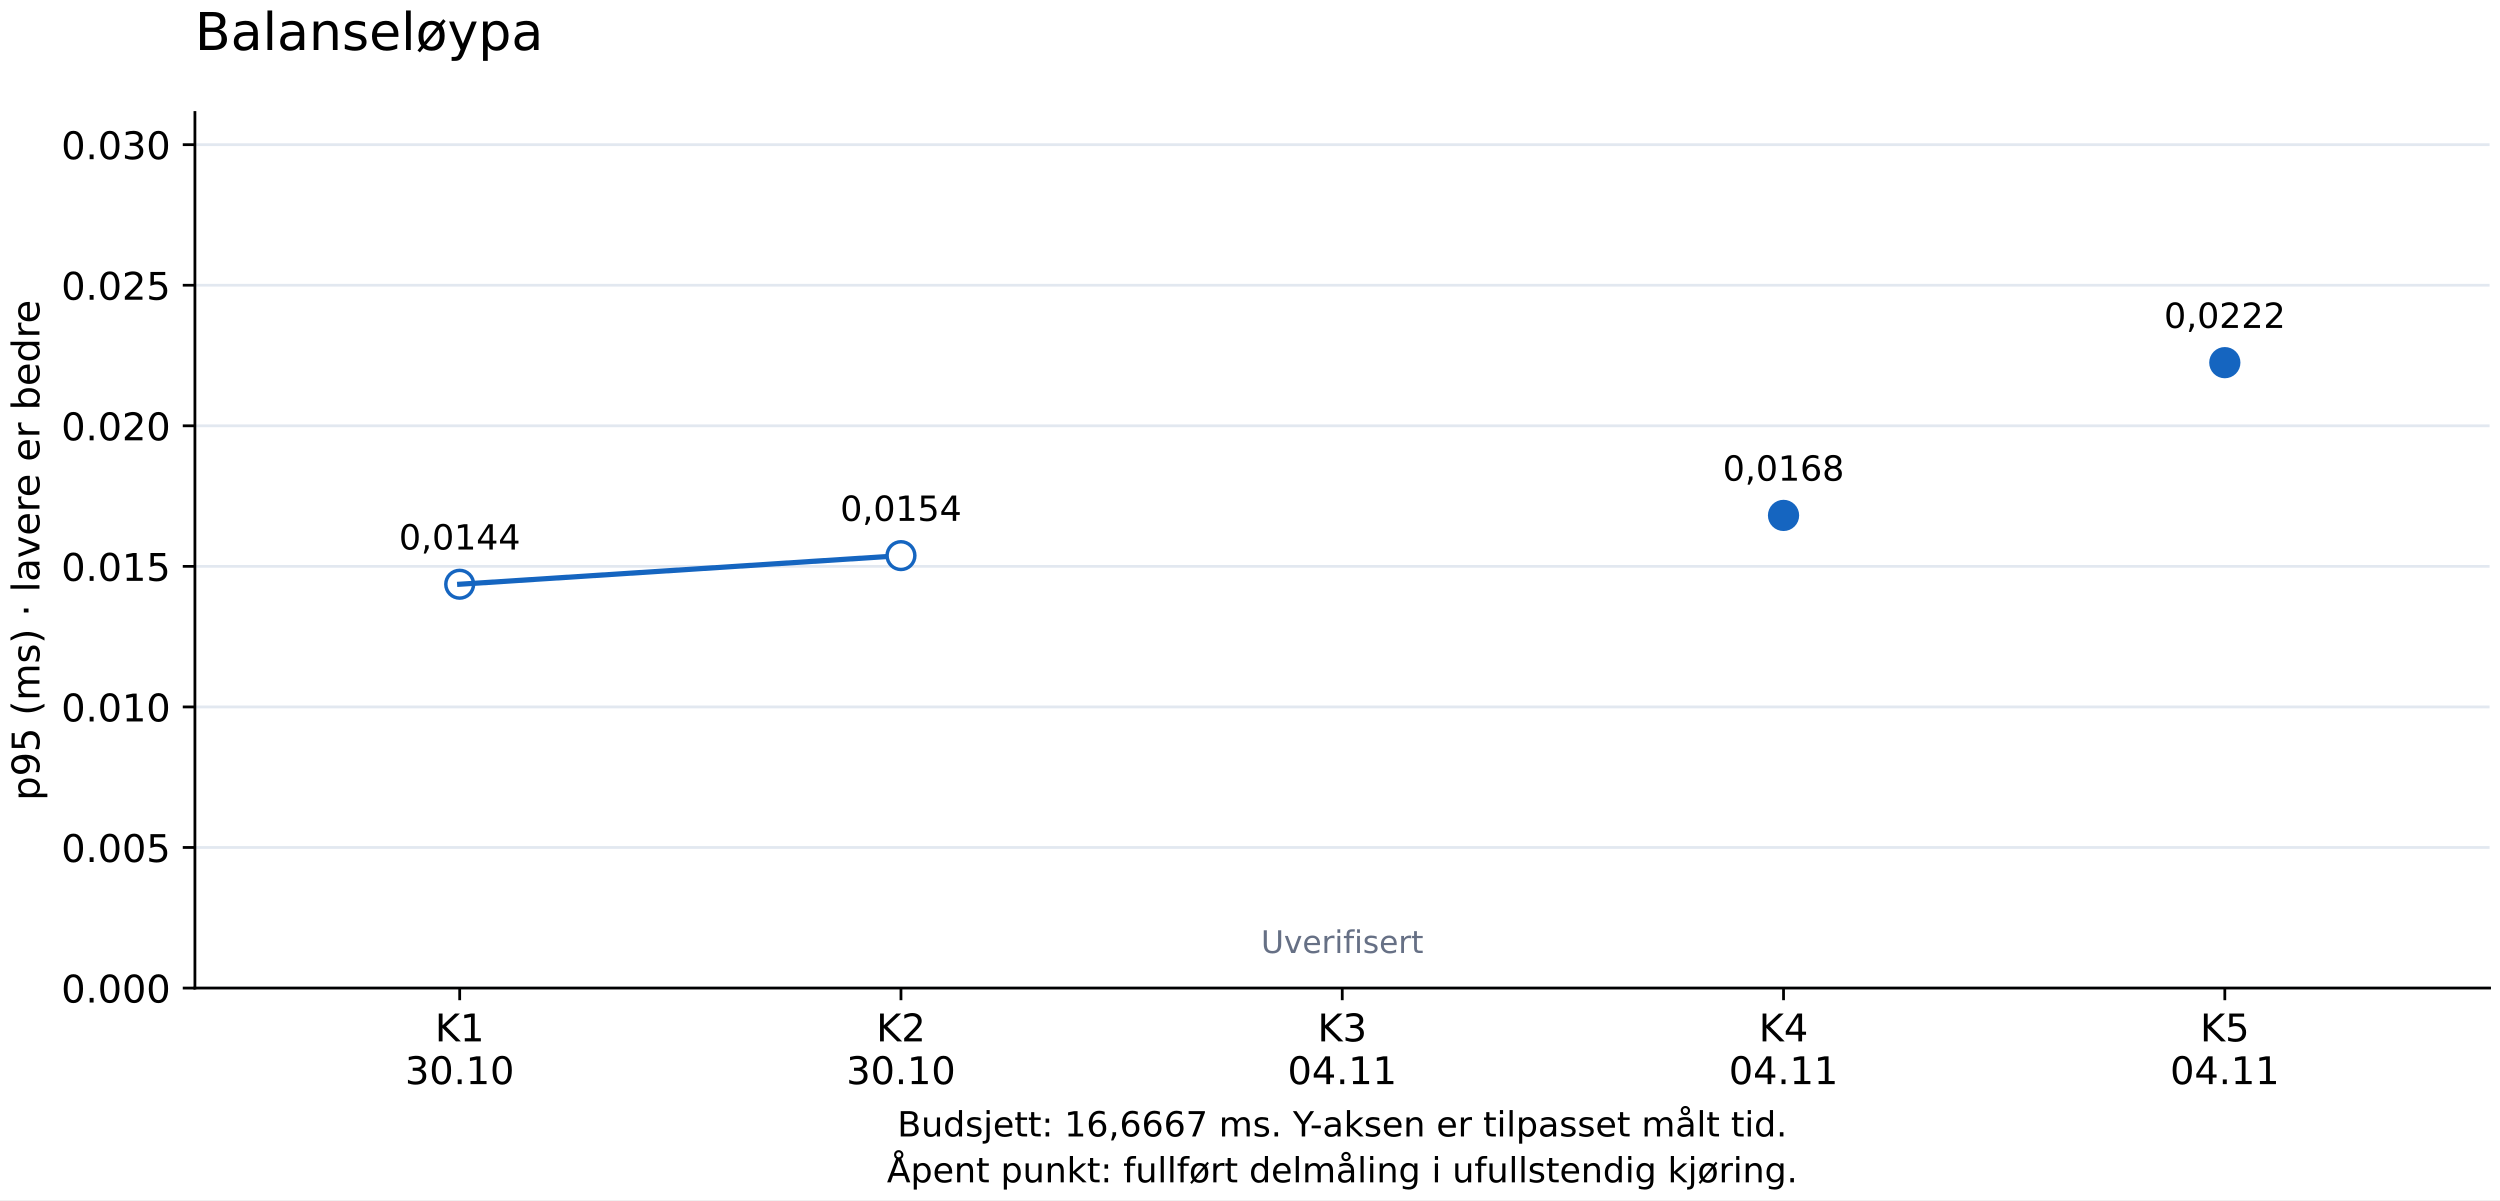
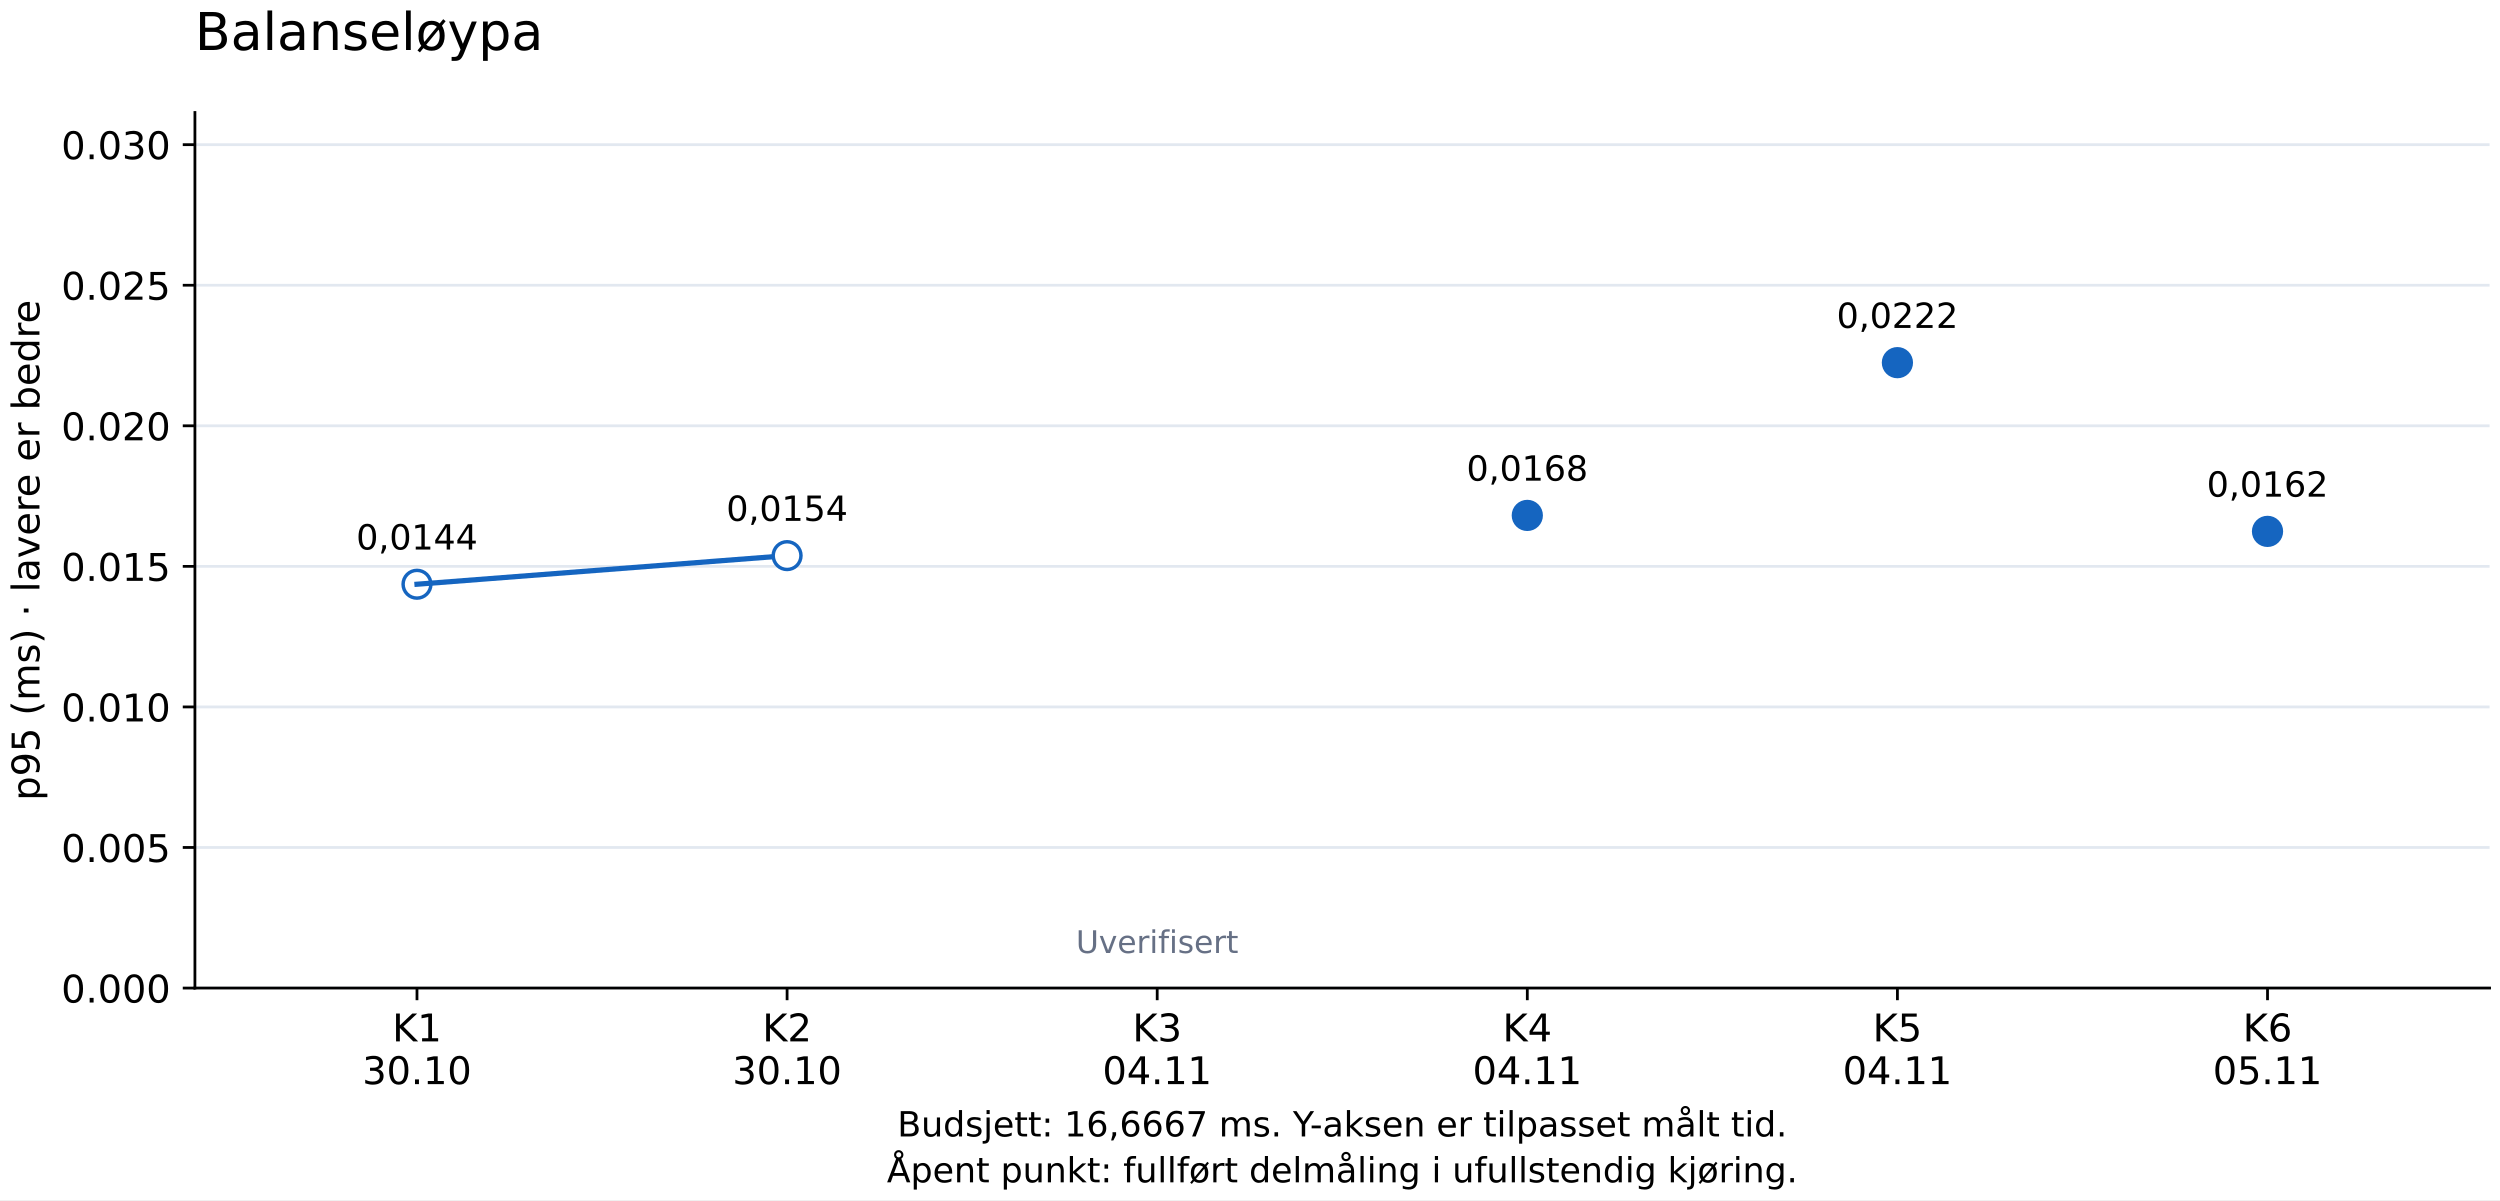
<svg xmlns="http://www.w3.org/2000/svg" xmlns:xlink="http://www.w3.org/1999/xlink" width="720pt" height="345.6pt" viewBox="0 0 720 345.6" version="1.1">
  <defs>
    <style type="text/css">*{stroke-linejoin: round; stroke-linecap: butt}</style>
  </defs>
  <g id="figure_1">
    <g id="patch_1">
      <path d="M 0 345.6  L 720 345.6  L 720 0  L 0 0  z " style="fill: #ffffff" />
    </g>
    <g id="axes_1">
      <g id="patch_2">
        <path d="M 56.137 284.558  L 717 284.558  L 717 32.398  L 56.137 32.398  z " style="fill: #ffffff" />
      </g>
      <g id="matplotlib.axis_1">
        <g id="xtick_1">
          <g id="line2d_1">
            <defs>
              <path id="m3a9fe52da0" d="M 0 0  L 0 3.5  " style="stroke: #000000; stroke-width: 0.8" />
            </defs>
            <g>
-               <use xlink:href="#m3a9fe52da0" x="132.39" y="284.558" style="stroke: #000000; stroke-width: 0.8" />
+               <use xlink:href="#m3a9fe52da0" x="120.092" y="284.558" style="stroke: #000000; stroke-width: 0.8" />
            </g>
          </g>
          <g id="text_1">
-             <text style="font-size: 11px; font-family: 'DejaVu Sans'" transform="translate(125.2843 299.9161)">K1</text>
-             <text style="font-size: 11px; font-family: 'DejaVu Sans'" transform="translate(116.645 312.2337)">30.10</text>
+             <text style="font-size: 11px; font-family: 'DejaVu Sans'" transform="translate(112.9854 299.9161)">K1</text>
+             <text style="font-size: 11px; font-family: 'DejaVu Sans'" transform="translate(104.3461 312.2337)">30.10</text>
          </g>
        </g>
        <g id="xtick_2">
          <g id="line2d_2">
            <g>
-               <use xlink:href="#m3a9fe52da0" x="259.479" y="284.558" style="stroke: #000000; stroke-width: 0.8" />
+               <use xlink:href="#m3a9fe52da0" x="226.682" y="284.558" style="stroke: #000000; stroke-width: 0.8" />
            </g>
          </g>
          <g id="text_2">
-             <text style="font-size: 11px; font-family: 'DejaVu Sans'" transform="translate(252.3733 299.9161)">K2</text>
-             <text style="font-size: 11px; font-family: 'DejaVu Sans'" transform="translate(243.734 312.2337)">30.10</text>
+             <text style="font-size: 11px; font-family: 'DejaVu Sans'" transform="translate(219.5761 299.9161)">K2</text>
+             <text style="font-size: 11px; font-family: 'DejaVu Sans'" transform="translate(210.9368 312.2337)">30.10</text>
          </g>
        </g>
        <g id="xtick_3">
          <g id="line2d_3">
            <g>
-               <use xlink:href="#m3a9fe52da0" x="386.568" y="284.558" style="stroke: #000000; stroke-width: 0.8" />
+               <use xlink:href="#m3a9fe52da0" x="333.273" y="284.558" style="stroke: #000000; stroke-width: 0.8" />
            </g>
          </g>
          <g id="text_3">
-             <text style="font-size: 11px; font-family: 'DejaVu Sans'" transform="translate(379.4623 299.9161)">K3</text>
-             <text style="font-size: 11px; font-family: 'DejaVu Sans'" transform="translate(370.823 312.2337)">04.11</text>
+             <text style="font-size: 11px; font-family: 'DejaVu Sans'" transform="translate(326.1669 299.9161)">K3</text>
+             <text style="font-size: 11px; font-family: 'DejaVu Sans'" transform="translate(317.5276 312.2337)">04.11</text>
          </g>
        </g>
        <g id="xtick_4">
          <g id="line2d_4">
            <g>
-               <use xlink:href="#m3a9fe52da0" x="513.657" y="284.558" style="stroke: #000000; stroke-width: 0.8" />
+               <use xlink:href="#m3a9fe52da0" x="439.864" y="284.558" style="stroke: #000000; stroke-width: 0.8" />
            </g>
          </g>
          <g id="text_4">
-             <text style="font-size: 11px; font-family: 'DejaVu Sans'" transform="translate(506.5512 299.9161)">K4</text>
-             <text style="font-size: 11px; font-family: 'DejaVu Sans'" transform="translate(497.9119 312.2337)">04.11</text>
+             <text style="font-size: 11px; font-family: 'DejaVu Sans'" transform="translate(432.7576 299.9161)">K4</text>
+             <text style="font-size: 11px; font-family: 'DejaVu Sans'" transform="translate(424.1183 312.2337)">04.11</text>
          </g>
        </g>
        <g id="xtick_5">
          <g id="line2d_5">
            <g>
-               <use xlink:href="#m3a9fe52da0" x="640.746" y="284.558" style="stroke: #000000; stroke-width: 0.8" />
+               <use xlink:href="#m3a9fe52da0" x="546.455" y="284.558" style="stroke: #000000; stroke-width: 0.8" />
            </g>
          </g>
          <g id="text_5">
-             <text style="font-size: 11px; font-family: 'DejaVu Sans'" transform="translate(633.6402 299.9161)">K5</text>
-             <text style="font-size: 11px; font-family: 'DejaVu Sans'" transform="translate(625.0009 312.2337)">04.11</text>
-           </g>
-         </g>
-         <g id="text_6">
+             <text style="font-size: 11px; font-family: 'DejaVu Sans'" transform="translate(539.3484 299.9161)">K5</text>
+             <text style="font-size: 11px; font-family: 'DejaVu Sans'" transform="translate(530.7091 312.2337)">04.11</text>
+           </g>
+         </g>
+         <g id="xtick_6">
+           <g id="line2d_6">
+             <g>
+               <use xlink:href="#m3a9fe52da0" x="653.045" y="284.558" style="stroke: #000000; stroke-width: 0.8" />
+             </g>
+           </g>
+           <g id="text_6">
+             <text style="font-size: 11px; font-family: 'DejaVu Sans'" transform="translate(645.9391 299.9161)">K6</text>
+             <text style="font-size: 11px; font-family: 'DejaVu Sans'" transform="translate(637.2998 312.2337)">05.11</text>
+           </g>
+         </g>
+         <g id="text_7">
          <text style="font-size: 10px; font-family: 'DejaVu Sans'" transform="translate(258.4317 327.301)">Budsjett: 16,6667 ms. Y-aksen er tilpasset målt tid.</text>
          <text style="font-size: 10px; font-family: 'DejaVu Sans'" transform="translate(255.4122 340.5201)">Åpent punkt: fullført delmåling i ufullstendig kjøring.</text>
        </g>
      </g>
      <g id="matplotlib.axis_2">
        <g id="ytick_1">
-           <g id="line2d_6">
-             <path d="M 56.137 284.558  L 717 284.558  " clip-path="url(#p6524d52d95)" style="fill: none; stroke: #e2e8f0; stroke-width: 0.8; stroke-linecap: square" />
-           </g>
          <g id="line2d_7">
+             <path d="M 56.137 284.558  L 717 284.558  " clip-path="url(#pd9fed066c4)" style="fill: none; stroke: #e2e8f0; stroke-width: 0.8; stroke-linecap: square" />
+           </g>
+           <g id="line2d_8">
            <defs>
              <path id="m56f8623be5" d="M 0 0  L -3.5 0  " style="stroke: #000000; stroke-width: 0.8" />
            </defs>
            <g>
              <use xlink:href="#m56f8623be5" x="56.137" y="284.558" style="stroke: #000000; stroke-width: 0.8" />
            </g>
          </g>
-           <g id="text_7">
+           <g id="text_8">
            <text style="font-size: 11px; font-family: 'DejaVu Sans'; text-anchor: end" x="49.137" y="288.737" transform="rotate(-0 49.13712 288.7369)">0.000</text>
          </g>
        </g>
        <g id="ytick_2">
-           <g id="line2d_8">
-             <path d="M 56.137 244.075  L 717 244.075  " clip-path="url(#p6524d52d95)" style="fill: none; stroke: #e2e8f0; stroke-width: 0.8; stroke-linecap: square" />
-           </g>
          <g id="line2d_9">
+             <path d="M 56.137 244.075  L 717 244.075  " clip-path="url(#pd9fed066c4)" style="fill: none; stroke: #e2e8f0; stroke-width: 0.8; stroke-linecap: square" />
+           </g>
+           <g id="line2d_10">
            <g>
              <use xlink:href="#m56f8623be5" x="56.137" y="244.075" style="stroke: #000000; stroke-width: 0.8" />
            </g>
          </g>
-           <g id="text_8">
+           <g id="text_9">
            <text style="font-size: 11px; font-family: 'DejaVu Sans'; text-anchor: end" x="49.137" y="248.255" transform="rotate(-0 49.13712 248.2546)">0.005</text>
          </g>
        </g>
        <g id="ytick_3">
-           <g id="line2d_10">
-             <path d="M 56.137 203.593  L 717 203.593  " clip-path="url(#p6524d52d95)" style="fill: none; stroke: #e2e8f0; stroke-width: 0.8; stroke-linecap: square" />
-           </g>
          <g id="line2d_11">
+             <path d="M 56.137 203.593  L 717 203.593  " clip-path="url(#pd9fed066c4)" style="fill: none; stroke: #e2e8f0; stroke-width: 0.8; stroke-linecap: square" />
+           </g>
+           <g id="line2d_12">
            <g>
              <use xlink:href="#m56f8623be5" x="56.137" y="203.593" style="stroke: #000000; stroke-width: 0.8" />
            </g>
          </g>
-           <g id="text_9">
+           <g id="text_10">
            <text style="font-size: 11px; font-family: 'DejaVu Sans'; text-anchor: end" x="49.137" y="207.772" transform="rotate(-0 49.13712 207.7722)">0.010</text>
          </g>
        </g>
        <g id="ytick_4">
-           <g id="line2d_12">
-             <path d="M 56.137 163.111  L 717 163.111  " clip-path="url(#p6524d52d95)" style="fill: none; stroke: #e2e8f0; stroke-width: 0.8; stroke-linecap: square" />
-           </g>
          <g id="line2d_13">
+             <path d="M 56.137 163.111  L 717 163.111  " clip-path="url(#pd9fed066c4)" style="fill: none; stroke: #e2e8f0; stroke-width: 0.8; stroke-linecap: square" />
+           </g>
+           <g id="line2d_14">
            <g>
              <use xlink:href="#m56f8623be5" x="56.137" y="163.111" style="stroke: #000000; stroke-width: 0.8" />
            </g>
          </g>
-           <g id="text_10">
+           <g id="text_11">
            <text style="font-size: 11px; font-family: 'DejaVu Sans'; text-anchor: end" x="49.137" y="167.29" transform="rotate(-0 49.13712 167.2898)">0.015</text>
          </g>
        </g>
        <g id="ytick_5">
-           <g id="line2d_14">
-             <path d="M 56.137 122.628  L 717 122.628  " clip-path="url(#p6524d52d95)" style="fill: none; stroke: #e2e8f0; stroke-width: 0.8; stroke-linecap: square" />
-           </g>
          <g id="line2d_15">
+             <path d="M 56.137 122.628  L 717 122.628  " clip-path="url(#pd9fed066c4)" style="fill: none; stroke: #e2e8f0; stroke-width: 0.8; stroke-linecap: square" />
+           </g>
+           <g id="line2d_16">
            <g>
              <use xlink:href="#m56f8623be5" x="56.137" y="122.628" style="stroke: #000000; stroke-width: 0.8" />
            </g>
          </g>
-           <g id="text_11">
+           <g id="text_12">
            <text style="font-size: 11px; font-family: 'DejaVu Sans'; text-anchor: end" x="49.137" y="126.807" transform="rotate(-0 49.13712 126.8074)">0.020</text>
          </g>
        </g>
        <g id="ytick_6">
-           <g id="line2d_16">
-             <path d="M 56.137 82.146  L 717 82.146  " clip-path="url(#p6524d52d95)" style="fill: none; stroke: #e2e8f0; stroke-width: 0.8; stroke-linecap: square" />
-           </g>
          <g id="line2d_17">
+             <path d="M 56.137 82.146  L 717 82.146  " clip-path="url(#pd9fed066c4)" style="fill: none; stroke: #e2e8f0; stroke-width: 0.8; stroke-linecap: square" />
+           </g>
+           <g id="line2d_18">
            <g>
              <use xlink:href="#m56f8623be5" x="56.137" y="82.146" style="stroke: #000000; stroke-width: 0.8" />
            </g>
          </g>
-           <g id="text_12">
+           <g id="text_13">
            <text style="font-size: 11px; font-family: 'DejaVu Sans'; text-anchor: end" x="49.137" y="86.325" transform="rotate(-0 49.13712 86.32503)">0.025</text>
          </g>
        </g>
        <g id="ytick_7">
-           <g id="line2d_18">
-             <path d="M 56.137 41.664  L 717 41.664  " clip-path="url(#p6524d52d95)" style="fill: none; stroke: #e2e8f0; stroke-width: 0.8; stroke-linecap: square" />
-           </g>
          <g id="line2d_19">
+             <path d="M 56.137 41.664  L 717 41.664  " clip-path="url(#pd9fed066c4)" style="fill: none; stroke: #e2e8f0; stroke-width: 0.8; stroke-linecap: square" />
+           </g>
+           <g id="line2d_20">
            <g>
              <use xlink:href="#m56f8623be5" x="56.137" y="41.664" style="stroke: #000000; stroke-width: 0.8" />
            </g>
          </g>
-           <g id="text_13">
+           <g id="text_14">
            <text style="font-size: 11px; font-family: 'DejaVu Sans'; text-anchor: end" x="49.137" y="45.843" transform="rotate(-0 49.13712 45.84264)">0.030</text>
          </g>
        </g>
-         <g id="text_14">
+         <g id="text_15">
          <text style="font-size: 11px; font-family: 'DejaVu Sans'; text-anchor: middle" x="11.359" y="158.478" transform="rotate(-90 11.35852 158.4778)">p95 (ms) · lavere er bedre</text>
        </g>
      </g>
-       <g id="line2d_20">
-         <path d="M 132.39 168.26  " clip-path="url(#p6524d52d95)" style="fill: none; stroke: #1565c0; stroke-width: 1.5; stroke-linecap: square" />
+       <g id="line2d_21">
+         <path d="M 120.092 168.26  " clip-path="url(#pd9fed066c4)" style="fill: none; stroke: #1565c0; stroke-width: 1.5; stroke-linecap: square" />
        <defs>
          <path id="mcfa522ccff" d="M 0 4  C 1.061 4 2.078 3.579 2.828 2.828  C 3.579 2.078 4 1.061 4 0  C 4 -1.061 3.579 -2.078 2.828 -2.828  C 2.078 -3.579 1.061 -4 0 -4  C -1.061 -4 -2.078 -3.579 -2.828 -2.828  C -3.579 -2.078 -4 -1.061 -4 0  C -4 1.061 -3.579 2.078 -2.828 2.828  C -2.078 3.579 -1.061 4 0 4  z " style="stroke: #1565c0" />
        </defs>
-         <g clip-path="url(#p6524d52d95)">
-           <use xlink:href="#mcfa522ccff" x="132.39" y="168.26" style="fill: #ffffff; stroke: #1565c0" />
-         </g>
-       </g>
-       <g id="line2d_21">
-         <path d="M 132.39 168.26  L 259.479 160.018  " clip-path="url(#p6524d52d95)" style="fill: none; stroke: #1565c0; stroke-width: 1.5; stroke-linecap: square" />
+         <g clip-path="url(#pd9fed066c4)">
+           <use xlink:href="#mcfa522ccff" x="120.092" y="168.26" style="fill: #ffffff; stroke: #1565c0" />
+         </g>
      </g>
      <g id="line2d_22">
-         <path d="M 259.479 160.018  " clip-path="url(#p6524d52d95)" style="fill: none; stroke: #1565c0; stroke-width: 1.5; stroke-linecap: square" />
-         <g clip-path="url(#p6524d52d95)">
-           <use xlink:href="#mcfa522ccff" x="259.479" y="160.018" style="fill: #ffffff; stroke: #1565c0" />
-         </g>
+         <path d="M 120.092 168.26  L 226.682 160.018  " clip-path="url(#pd9fed066c4)" style="fill: none; stroke: #1565c0; stroke-width: 1.5; stroke-linecap: square" />
      </g>
      <g id="line2d_23">
-         <path d="M 513.657 148.44  " clip-path="url(#p6524d52d95)" style="fill: none; stroke: #1565c0; stroke-width: 1.5; stroke-linecap: square" />
+         <path d="M 226.682 160.018  " clip-path="url(#pd9fed066c4)" style="fill: none; stroke: #1565c0; stroke-width: 1.5; stroke-linecap: square" />
+         <g clip-path="url(#pd9fed066c4)">
+           <use xlink:href="#mcfa522ccff" x="226.682" y="160.018" style="fill: #ffffff; stroke: #1565c0" />
+         </g>
+       </g>
+       <g id="line2d_24">
+         <path d="M 439.864 148.44  " clip-path="url(#pd9fed066c4)" style="fill: none; stroke: #1565c0; stroke-width: 1.5; stroke-linecap: square" />
        <defs>
          <path id="mcbb12d0c3e" d="M 0 4  C 1.061 4 2.078 3.579 2.828 2.828  C 3.579 2.078 4 1.061 4 0  C 4 -1.061 3.579 -2.078 2.828 -2.828  C 2.078 -3.579 1.061 -4 0 -4  C -1.061 -4 -2.078 -3.579 -2.828 -2.828  C -3.579 -2.078 -4 -1.061 -4 0  C -4 1.061 -3.579 2.078 -2.828 2.828  C -2.078 3.579 -1.061 4 0 4  z " style="stroke: #1565c0" />
        </defs>
-         <g clip-path="url(#p6524d52d95)">
-           <use xlink:href="#mcbb12d0c3e" x="513.657" y="148.44" style="fill: #1565c0; stroke: #1565c0" />
-         </g>
-       </g>
-       <g id="line2d_24">
-         <path d="M 640.746 104.444  " clip-path="url(#p6524d52d95)" style="fill: none; stroke: #1565c0; stroke-width: 1.5; stroke-linecap: square" />
-         <g clip-path="url(#p6524d52d95)">
-           <use xlink:href="#mcbb12d0c3e" x="640.746" y="104.444" style="fill: #1565c0; stroke: #1565c0" />
+         <g clip-path="url(#pd9fed066c4)">
+           <use xlink:href="#mcbb12d0c3e" x="439.864" y="148.44" style="fill: #1565c0; stroke: #1565c0" />
+         </g>
+       </g>
+       <g id="line2d_25">
+         <path d="M 546.455 104.444  " clip-path="url(#pd9fed066c4)" style="fill: none; stroke: #1565c0; stroke-width: 1.5; stroke-linecap: square" />
+         <g clip-path="url(#pd9fed066c4)">
+           <use xlink:href="#mcbb12d0c3e" x="546.455" y="104.444" style="fill: #1565c0; stroke: #1565c0" />
+         </g>
+       </g>
+       <g id="line2d_26">
+         <path d="M 653.045 153.039  " clip-path="url(#pd9fed066c4)" style="fill: none; stroke: #1565c0; stroke-width: 1.5; stroke-linecap: square" />
+         <g clip-path="url(#pd9fed066c4)">
+           <use xlink:href="#mcbb12d0c3e" x="653.045" y="153.039" style="fill: #1565c0; stroke: #1565c0" />
        </g>
      </g>
      <g id="patch_3">
        <path d="M 56.137 284.558  L 56.137 32.398  " style="fill: none; stroke: #000000; stroke-width: 0.8; stroke-linejoin: miter; stroke-linecap: square" />
      </g>
      <g id="patch_4">
        <path d="M 56.137 284.558  L 717 284.558  " style="fill: none; stroke: #000000; stroke-width: 0.8; stroke-linejoin: miter; stroke-linecap: square" />
      </g>
-       <g id="text_15">
-         <text style="font-size: 10px; font-family: 'DejaVu Sans'; text-anchor: middle" x="132.39" y="158.26" transform="rotate(-0 132.3905 158.26)">0,0144</text>
-       </g>
      <g id="text_16">
-         <text style="font-size: 10px; font-family: 'DejaVu Sans'; text-anchor: middle" x="259.479" y="150.018" transform="rotate(-0 259.4795 150.0178)">0,0154</text>
+         <text style="font-size: 10px; font-family: 'DejaVu Sans'; text-anchor: middle" x="120.092" y="158.26" transform="rotate(-0 120.0916 158.26)">0,0144</text>
      </g>
      <g id="text_17">
-         <text style="font-size: 9px; font-family: 'DejaVu Sans'; text-anchor: middle; fill: #667085" x="386.568" y="274.471" transform="rotate(-0 386.5684 274.4714)">Uverifisert</text>
+         <text style="font-size: 10px; font-family: 'DejaVu Sans'; text-anchor: middle" x="226.682" y="150.018" transform="rotate(-0 226.6823 150.0178)">0,0154</text>
      </g>
      <g id="text_18">
-         <text style="font-size: 10px; font-family: 'DejaVu Sans'; text-anchor: middle" x="513.657" y="138.44" transform="rotate(-0 513.6574 138.4398)">0,0168</text>
+         <text style="font-size: 9px; font-family: 'DejaVu Sans'; text-anchor: middle; fill: #667085" x="333.273" y="274.471" transform="rotate(-0 333.2731 274.4714)">Uverifisert</text>
      </g>
      <g id="text_19">
-         <text style="font-size: 10px; font-family: 'DejaVu Sans'; text-anchor: middle" x="640.746" y="94.444" transform="rotate(-0 640.7464 94.44358)">0,0222</text>
+         <text style="font-size: 10px; font-family: 'DejaVu Sans'; text-anchor: middle" x="439.864" y="138.44" transform="rotate(-0 439.8638 138.4398)">0,0168</text>
      </g>
      <g id="text_20">
+         <text style="font-size: 10px; font-family: 'DejaVu Sans'; text-anchor: middle" x="546.455" y="94.444" transform="rotate(-0 546.4546 94.44358)">0,0222</text>
+       </g>
+       <g id="text_21">
+         <text style="font-size: 10px; font-family: 'DejaVu Sans'; text-anchor: middle" x="653.045" y="143.039" transform="rotate(-0 653.0453 143.0386)">0,0162</text>
+       </g>
+       <g id="text_22">
        <text style="font-size: 15px; font-family: 'DejaVu Sans'; text-anchor: start" x="56.137" y="14.398" transform="rotate(-0 56.13712 14.3979)">Balanseløypa</text>
      </g>
    </g>
  </g>
  <defs>
-     <clipPath id="p6524d52d95">
+     <clipPath id="pd9fed066c4">
      <rect x="56.137" y="32.398" width="660.863" height="252.16" />
    </clipPath>
  </defs>
</svg>
